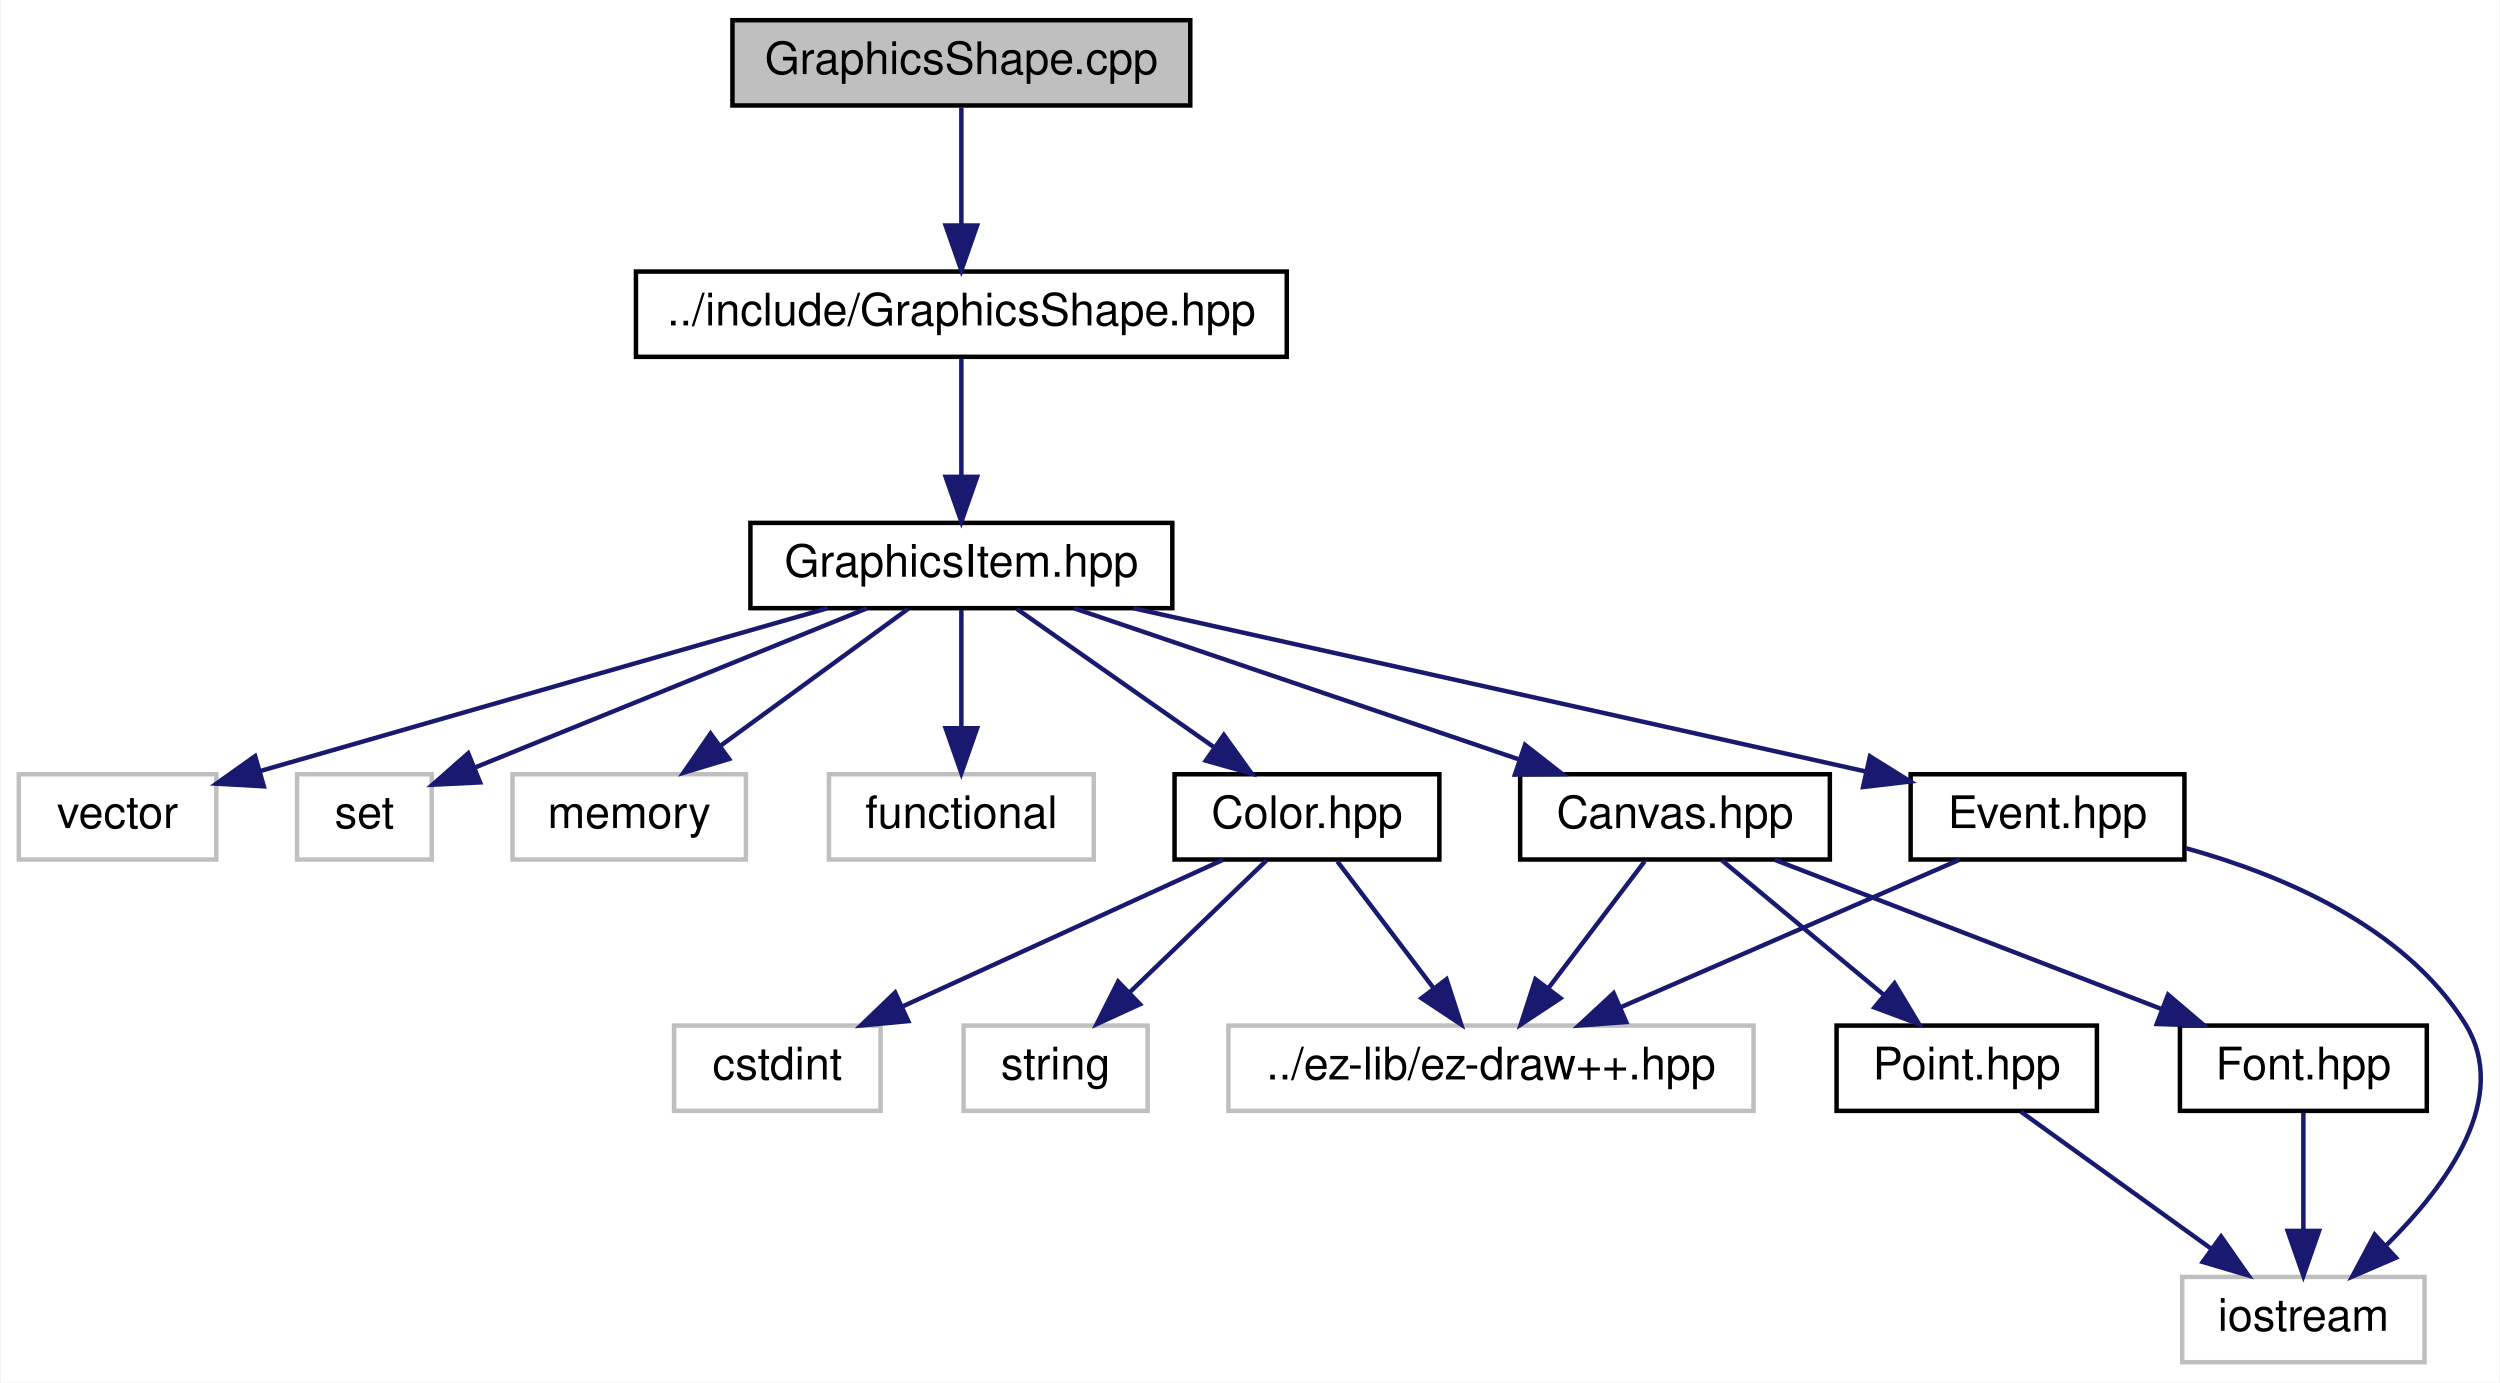
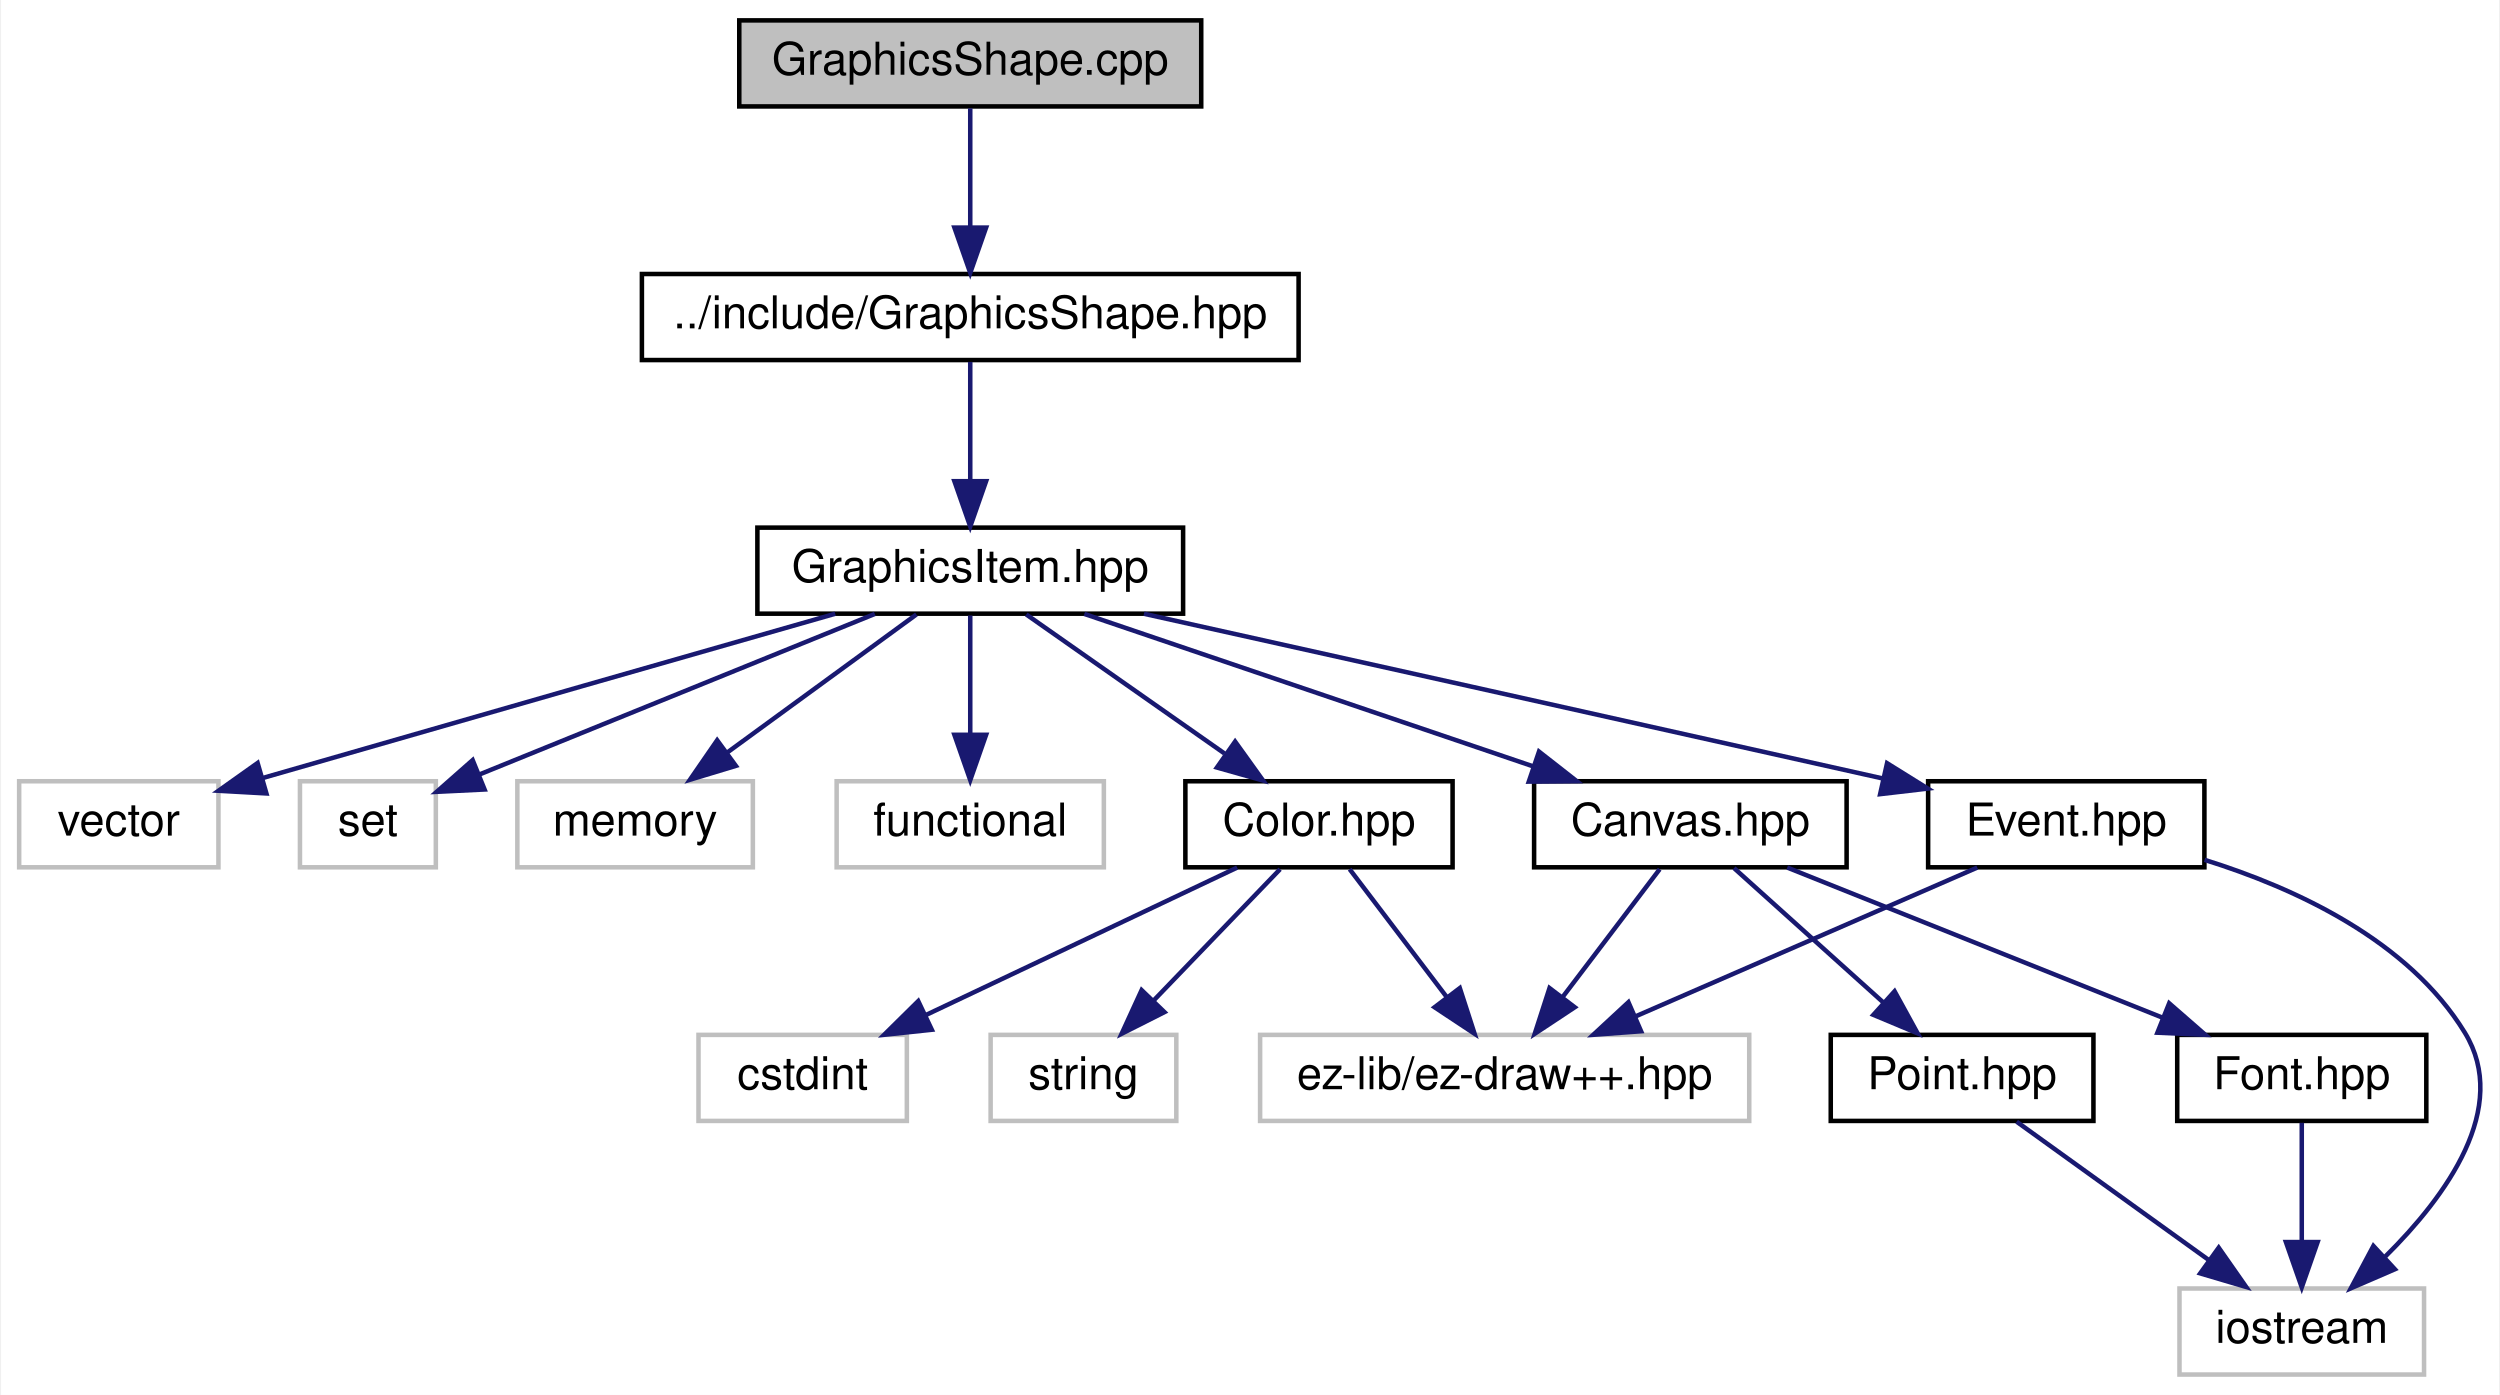
- <svg xmlns="http://www.w3.org/2000/svg" xmlns:xlink="http://www.w3.org/1999/xlink" width="557pt" height="308pt" viewBox="0.00 0.00 556.62 308.00">
+ <svg xmlns="http://www.w3.org/2000/svg" xmlns:xlink="http://www.w3.org/1999/xlink" width="552pt" height="308pt" viewBox="0.00 0.00 551.54 308.00">
  <g id="graph0" class="graph" transform="scale(1 1) rotate(0) translate(4 304)">
-     <polygon fill="white" stroke="none" points="-4,4 -4,-304 552.621,-304 552.621,4 -4,4" />
+     <polygon fill="white" stroke="none" points="-4,4 -4,-304 547.543,-304 547.543,4 -4,4" />
    <g id="node1" class="node">
      <polygon fill="#bfbfbf" stroke="black" points="159,-280.5 159,-299.5 261,-299.5 261,-280.5 159,-280.5" />
      <text text-anchor="middle" x="210" y="-287.5" font-family="Helvetica,sans-Serif" font-size="10.00">GraphicsShape.cpp</text>
    </g>
    <g id="node2" class="node">
      <g id="a_node2">
        <a xlink:href="_graphics_shape_8hpp.html" target="_top" xlink:title="Classe GraphicsShape. ">
          <polygon fill="white" stroke="black" points="137.5,-224.5 137.5,-243.5 282.5,-243.5 282.5,-224.5 137.5,-224.5" />
          <text text-anchor="middle" x="210" y="-231.5" font-family="Helvetica,sans-Serif" font-size="10.00">../include/GraphicsShape.hpp</text>
        </a>
      </g>
    </g>
    <g id="edge1" class="edge">
      <path fill="none" stroke="midnightblue" d="M210,-280.083C210,-273.006 210,-262.861 210,-253.986" />
      <polygon fill="midnightblue" stroke="midnightblue" points="213.5,-253.751 210,-243.751 206.5,-253.751 213.5,-253.751" />
    </g>
    <g id="node3" class="node">
      <g id="a_node3">
        <a xlink:href="_graphics_item_8hpp.html" target="_top" xlink:title="Classe GraphicsItem. ">
          <polygon fill="white" stroke="black" points="163,-168.5 163,-187.5 257,-187.5 257,-168.5 163,-168.5" />
          <text text-anchor="middle" x="210" y="-175.5" font-family="Helvetica,sans-Serif" font-size="10.00">GraphicsItem.hpp</text>
        </a>
      </g>
    </g>
    <g id="edge2" class="edge">
      <path fill="none" stroke="midnightblue" d="M210,-224.083C210,-217.006 210,-206.861 210,-197.986" />
      <polygon fill="midnightblue" stroke="midnightblue" points="213.5,-197.751 210,-187.751 206.5,-197.751 213.5,-197.751" />
    </g>
    <g id="node4" class="node">
      <polygon fill="white" stroke="#bfbfbf" points="0,-112.5 0,-131.5 44,-131.5 44,-112.5 0,-112.5" />
      <text text-anchor="middle" x="22" y="-119.5" font-family="Helvetica,sans-Serif" font-size="10.00">vector</text>
    </g>
    <g id="edge3" class="edge">
      <path fill="none" stroke="midnightblue" d="M180.185,-168.487C150.511,-160.007 103.414,-146.529 53.661,-132.184" />
      <polygon fill="midnightblue" stroke="midnightblue" points="54.591,-128.81 44.013,-129.401 52.651,-135.535 54.591,-128.81" />
    </g>
    <g id="node5" class="node">
      <polygon fill="white" stroke="#bfbfbf" points="62,-112.5 62,-131.5 92,-131.5 92,-112.5 62,-112.5" />
      <text text-anchor="middle" x="77" y="-119.5" font-family="Helvetica,sans-Serif" font-size="10.00">set</text>
    </g>
    <g id="edge4" class="edge">
      <path fill="none" stroke="midnightblue" d="M188.926,-168.444C165.235,-158.825 126.81,-143.224 101.721,-133.037" />
      <polygon fill="midnightblue" stroke="midnightblue" points="102.766,-129.684 92.184,-129.165 100.133,-136.17 102.766,-129.684" />
    </g>
    <g id="node6" class="node">
      <polygon fill="white" stroke="#bfbfbf" points="110,-112.5 110,-131.5 162,-131.5 162,-112.5 110,-112.5" />
      <text text-anchor="middle" x="136" y="-119.5" font-family="Helvetica,sans-Serif" font-size="10.00">memory</text>
    </g>
    <g id="edge5" class="edge">
      <path fill="none" stroke="midnightblue" d="M198.111,-168.324C186.85,-160.107 169.713,-147.602 156.291,-137.807" />
      <polygon fill="midnightblue" stroke="midnightblue" points="158.247,-134.901 148.106,-131.834 154.12,-140.556 158.247,-134.901" />
    </g>
    <g id="node7" class="node">
      <polygon fill="white" stroke="#bfbfbf" points="180.5,-112.5 180.5,-131.5 239.5,-131.5 239.5,-112.5 180.5,-112.5" />
      <text text-anchor="middle" x="210" y="-119.5" font-family="Helvetica,sans-Serif" font-size="10.00">functional</text>
    </g>
    <g id="edge6" class="edge">
      <path fill="none" stroke="midnightblue" d="M210,-168.083C210,-161.006 210,-150.861 210,-141.986" />
      <polygon fill="midnightblue" stroke="midnightblue" points="213.5,-141.751 210,-131.751 206.5,-141.751 213.5,-141.751" />
    </g>
    <g id="node8" class="node">
      <g id="a_node8">
        <a xlink:href="_color_8hpp.html" target="_top" xlink:title="Classe Color. ">
          <polygon fill="white" stroke="black" points="257.5,-112.5 257.5,-131.5 316.5,-131.5 316.5,-112.5 257.5,-112.5" />
          <text text-anchor="middle" x="287" y="-119.5" font-family="Helvetica,sans-Serif" font-size="10.00">Color.hpp</text>
        </a>
      </g>
    </g>
    <g id="edge7" class="edge">
      <path fill="none" stroke="midnightblue" d="M222.371,-168.324C234.158,-160.058 252.132,-147.453 266.136,-137.632" />
      <polygon fill="midnightblue" stroke="midnightblue" points="268.482,-140.262 274.659,-131.655 264.462,-134.531 268.482,-140.262" />
    </g>
    <g id="node12" class="node">
      <g id="a_node12">
        <a xlink:href="_canvas_8hpp.html" target="_top" xlink:title="Canvas.hpp">
          <polygon fill="white" stroke="black" points="334.5,-112.5 334.5,-131.5 403.5,-131.5 403.5,-112.5 334.5,-112.5" />
          <text text-anchor="middle" x="369" y="-119.5" font-family="Helvetica,sans-Serif" font-size="10.00">Canvas.hpp</text>
        </a>
      </g>
    </g>
    <g id="edge11" class="edge">
      <path fill="none" stroke="midnightblue" d="M235.194,-168.444C261.943,-159.359 304.403,-144.939 334.305,-134.783" />
      <polygon fill="midnightblue" stroke="midnightblue" points="335.581,-138.046 343.924,-131.516 333.329,-131.418 335.581,-138.046" />
    </g>
    <g id="node16" class="node">
      <g id="a_node16">
        <a xlink:href="_event_8hpp.html" target="_top" xlink:title="Classe Event. ">
          <polygon fill="white" stroke="black" points="421.5,-112.5 421.5,-131.5 482.5,-131.5 482.5,-112.5 421.5,-112.5" />
          <text text-anchor="middle" x="452" y="-119.5" font-family="Helvetica,sans-Serif" font-size="10.00">Event.hpp</text>
        </a>
      </g>
    </g>
    <g id="edge17" class="edge">
      <path fill="none" stroke="midnightblue" d="M248.354,-168.481C286.927,-159.908 348.384,-146.233 411.317,-132.149" />
      <polygon fill="midnightblue" stroke="midnightblue" points="412.433,-135.486 421.427,-129.886 410.904,-128.655 412.433,-135.486" />
    </g>
    <g id="node9" class="node">
-       <polygon fill="white" stroke="#bfbfbf" points="146,-56.5 146,-75.5 192,-75.5 192,-56.5 146,-56.5" />
-       <text text-anchor="middle" x="169" y="-63.5" font-family="Helvetica,sans-Serif" font-size="10.00">cstdint</text>
+       <polygon fill="white" stroke="#bfbfbf" points="150,-56.5 150,-75.5 196,-75.5 196,-56.5 150,-56.5" />
+       <text text-anchor="middle" x="173" y="-63.5" font-family="Helvetica,sans-Serif" font-size="10.00">cstdint</text>
    </g>
    <g id="edge8" class="edge">
-       <path fill="none" stroke="midnightblue" d="M268.303,-112.444C249.056,-103.636 218.848,-89.812 196.8,-79.722" />
-       <polygon fill="midnightblue" stroke="midnightblue" points="198.16,-76.495 187.61,-75.516 195.247,-82.86 198.16,-76.495" />
+       <path fill="none" stroke="midnightblue" d="M268.936,-112.444C250.425,-103.675 221.419,-89.936 200.145,-79.858" />
+       <polygon fill="midnightblue" stroke="midnightblue" points="201.515,-76.634 190.979,-75.516 198.518,-82.96 201.515,-76.634" />
    </g>
    <g id="node10" class="node">
-       <polygon fill="white" stroke="#bfbfbf" points="210.5,-56.5 210.5,-75.5 251.5,-75.5 251.5,-56.5 210.5,-56.5" />
-       <text text-anchor="middle" x="231" y="-63.5" font-family="Helvetica,sans-Serif" font-size="10.00">string</text>
+       <polygon fill="white" stroke="#bfbfbf" points="214.5,-56.5 214.5,-75.5 255.5,-75.5 255.5,-56.5 214.5,-56.5" />
+       <text text-anchor="middle" x="235" y="-63.5" font-family="Helvetica,sans-Serif" font-size="10.00">string</text>
    </g>
    <g id="edge9" class="edge">
-       <path fill="none" stroke="midnightblue" d="M278.003,-112.324C269.806,-104.42 257.494,-92.548 247.528,-82.938" />
-       <polygon fill="midnightblue" stroke="midnightblue" points="249.789,-80.256 240.161,-75.834 244.93,-85.295 249.789,-80.256" />
+       <path fill="none" stroke="midnightblue" d="M278.413,-112.083C270.841,-104.22 259.622,-92.569 250.486,-83.081" />
+       <polygon fill="midnightblue" stroke="midnightblue" points="252.885,-80.527 243.427,-75.751 247.842,-85.382 252.885,-80.527" />
    </g>
    <g id="node11" class="node">
-       <polygon fill="white" stroke="#bfbfbf" points="269.5,-56.5 269.5,-75.5 386.5,-75.5 386.5,-56.5 269.5,-56.5" />
-       <text text-anchor="middle" x="328" y="-63.5" font-family="Helvetica,sans-Serif" font-size="10.00">../ez-lib/ez-draw++.hpp</text>
+       <polygon fill="white" stroke="#bfbfbf" points="274,-56.5 274,-75.5 382,-75.5 382,-56.5 274,-56.5" />
+       <text text-anchor="middle" x="328" y="-63.5" font-family="Helvetica,sans-Serif" font-size="10.00">ez-lib/ez-draw++.hpp</text>
    </g>
    <g id="edge10" class="edge">
      <path fill="none" stroke="midnightblue" d="M293.77,-112.083C299.562,-104.455 308.058,-93.264 315.138,-83.941" />
      <polygon fill="midnightblue" stroke="midnightblue" points="318.096,-85.832 321.356,-75.751 312.521,-81.599 318.096,-85.832" />
    </g>
    <g id="edge12" class="edge">
      <path fill="none" stroke="midnightblue" d="M362.23,-112.083C356.438,-104.455 347.942,-93.264 340.862,-83.941" />
      <polygon fill="midnightblue" stroke="midnightblue" points="343.479,-81.599 334.644,-75.751 337.904,-85.832 343.479,-81.599" />
    </g>
    <g id="node13" class="node">
      <g id="a_node13">
        <a xlink:href="_point_8hpp.html" target="_top" xlink:title="Classe point. ">
-           <polygon fill="white" stroke="black" points="405,-56.5 405,-75.5 463,-75.5 463,-56.5 405,-56.5" />
-           <text text-anchor="middle" x="434" y="-63.5" font-family="Helvetica,sans-Serif" font-size="10.00">Point.hpp</text>
+           <polygon fill="white" stroke="black" points="400,-56.5 400,-75.5 458,-75.5 458,-56.5 400,-56.5" />
+           <text text-anchor="middle" x="429" y="-63.5" font-family="Helvetica,sans-Serif" font-size="10.00">Point.hpp</text>
        </a>
      </g>
    </g>
    <g id="edge13" class="edge">
-       <path fill="none" stroke="midnightblue" d="M379.443,-112.324C389.146,-104.263 403.815,-92.076 415.5,-82.37" />
-       <polygon fill="midnightblue" stroke="midnightblue" points="417.911,-84.916 423.367,-75.834 413.438,-79.532 417.911,-84.916" />
+       <path fill="none" stroke="midnightblue" d="M378.64,-112.324C387.51,-104.341 400.875,-92.313 411.608,-82.653" />
+       <polygon fill="midnightblue" stroke="midnightblue" points="414.093,-85.125 419.185,-75.834 409.41,-79.922 414.093,-85.125" />
    </g>
    <g id="node15" class="node">
      <g id="a_node15">
        <a xlink:href="_font_8hpp.html" target="_top" xlink:title="Font.hpp">
-           <polygon fill="white" stroke="black" points="481.5,-56.5 481.5,-75.5 536.5,-75.5 536.5,-56.5 481.5,-56.5" />
-           <text text-anchor="middle" x="509" y="-63.5" font-family="Helvetica,sans-Serif" font-size="10.00">Font.hpp</text>
+           <polygon fill="white" stroke="black" points="476.5,-56.5 476.5,-75.5 531.5,-75.5 531.5,-56.5 476.5,-56.5" />
+           <text text-anchor="middle" x="504" y="-63.5" font-family="Helvetica,sans-Serif" font-size="10.00">Font.hpp</text>
        </a>
      </g>
    </g>
    <g id="edge15" class="edge">
-       <path fill="none" stroke="midnightblue" d="M391.183,-112.444C414.428,-103.478 451.149,-89.314 477.415,-79.183" />
-       <polygon fill="midnightblue" stroke="midnightblue" points="478.85,-82.381 486.92,-75.516 476.331,-75.85 478.85,-82.381" />
+       <path fill="none" stroke="midnightblue" d="M390.391,-112.444C412.707,-103.517 447.903,-89.439 473.208,-79.317" />
+       <polygon fill="midnightblue" stroke="midnightblue" points="474.724,-82.48 482.709,-75.516 472.124,-75.981 474.724,-82.48" />
    </g>
    <g id="node14" class="node">
-       <polygon fill="white" stroke="#bfbfbf" points="482,-0.5 482,-19.5 536,-19.5 536,-0.5 482,-0.5" />
-       <text text-anchor="middle" x="509" y="-7.5" font-family="Helvetica,sans-Serif" font-size="10.00">iostream</text>
+       <polygon fill="white" stroke="#bfbfbf" points="477,-0.5 477,-19.5 531,-19.5 531,-0.5 477,-0.5" />
+       <text text-anchor="middle" x="504" y="-7.5" font-family="Helvetica,sans-Serif" font-size="10.00">iostream</text>
    </g>
    <g id="edge14" class="edge">
-       <path fill="none" stroke="midnightblue" d="M446.05,-56.324C457.463,-48.107 474.831,-35.602 488.435,-25.807" />
-       <polygon fill="midnightblue" stroke="midnightblue" points="490.66,-28.517 496.731,-19.834 486.57,-22.837 490.66,-28.517" />
+       <path fill="none" stroke="midnightblue" d="M441.05,-56.324C452.463,-48.107 469.831,-35.602 483.435,-25.807" />
+       <polygon fill="midnightblue" stroke="midnightblue" points="485.66,-28.517 491.731,-19.834 481.57,-22.837 485.66,-28.517" />
    </g>
    <g id="edge16" class="edge">
-       <path fill="none" stroke="midnightblue" d="M509,-56.083C509,-49.006 509,-38.861 509,-29.986" />
-       <polygon fill="midnightblue" stroke="midnightblue" points="512.5,-29.751 509,-19.751 505.5,-29.751 512.5,-29.751" />
+       <path fill="none" stroke="midnightblue" d="M504,-56.083C504,-49.006 504,-38.861 504,-29.986" />
+       <polygon fill="midnightblue" stroke="midnightblue" points="507.5,-29.751 504,-19.751 500.5,-29.751 507.5,-29.751" />
    </g>
    <g id="edge19" class="edge">
      <path fill="none" stroke="midnightblue" d="M432.352,-112.444C412.035,-103.596 380.097,-89.688 356.902,-79.587" />
      <polygon fill="midnightblue" stroke="midnightblue" points="358.122,-76.3 347.556,-75.516 355.327,-82.718 358.122,-76.3" />
    </g>
    <g id="edge18" class="edge">
-       <path fill="none" stroke="midnightblue" d="M482.852,-115.014C504.335,-109.064 531.469,-97.579 545,-76 555.312,-59.555 541.065,-39.986 527.566,-26.647" />
-       <polygon fill="midnightblue" stroke="midnightblue" points="529.623,-23.783 519.896,-19.583 524.881,-28.932 529.623,-23.783" />
+       <path fill="none" stroke="midnightblue" d="M482.542,-114.143C502.678,-107.864 527.552,-96.346 540,-76 550.13,-59.443 535.915,-39.893 522.473,-26.589" />
+       <polygon fill="midnightblue" stroke="midnightblue" points="524.562,-23.755 514.839,-19.548 519.817,-28.9 524.562,-23.755" />
    </g>
  </g>
</svg>
